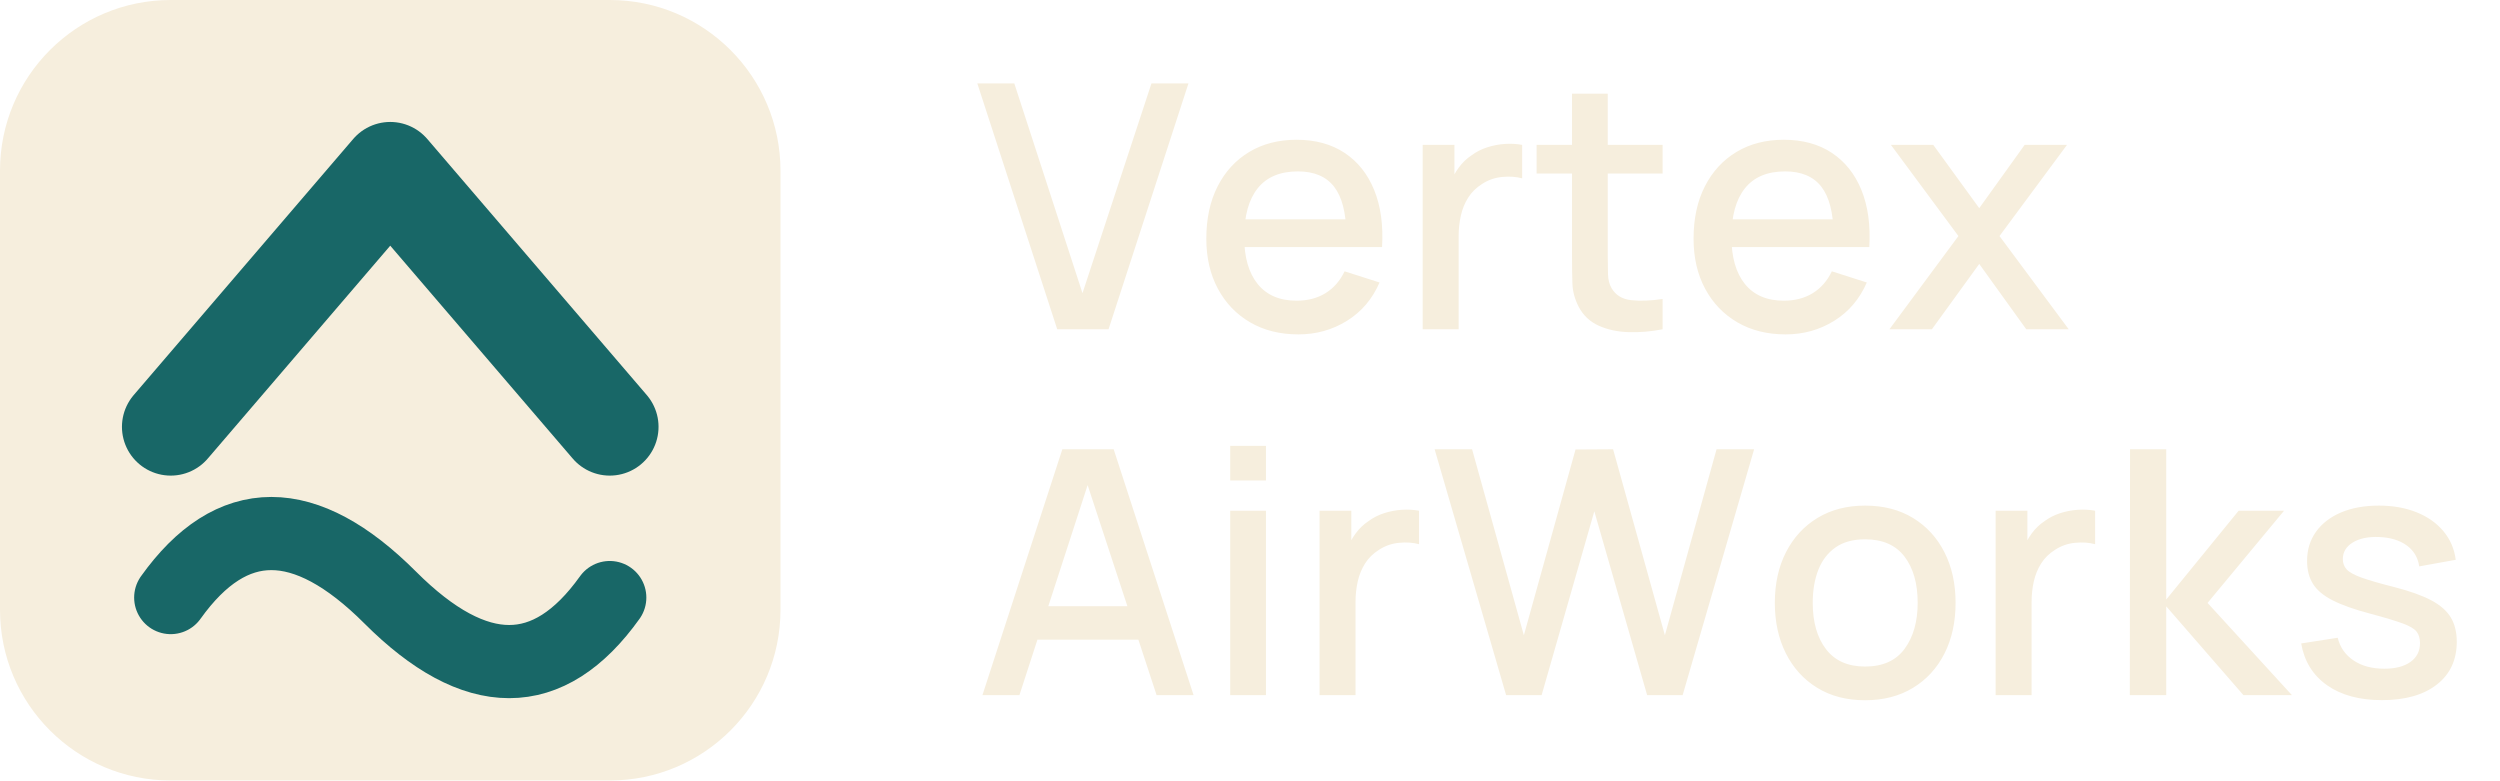
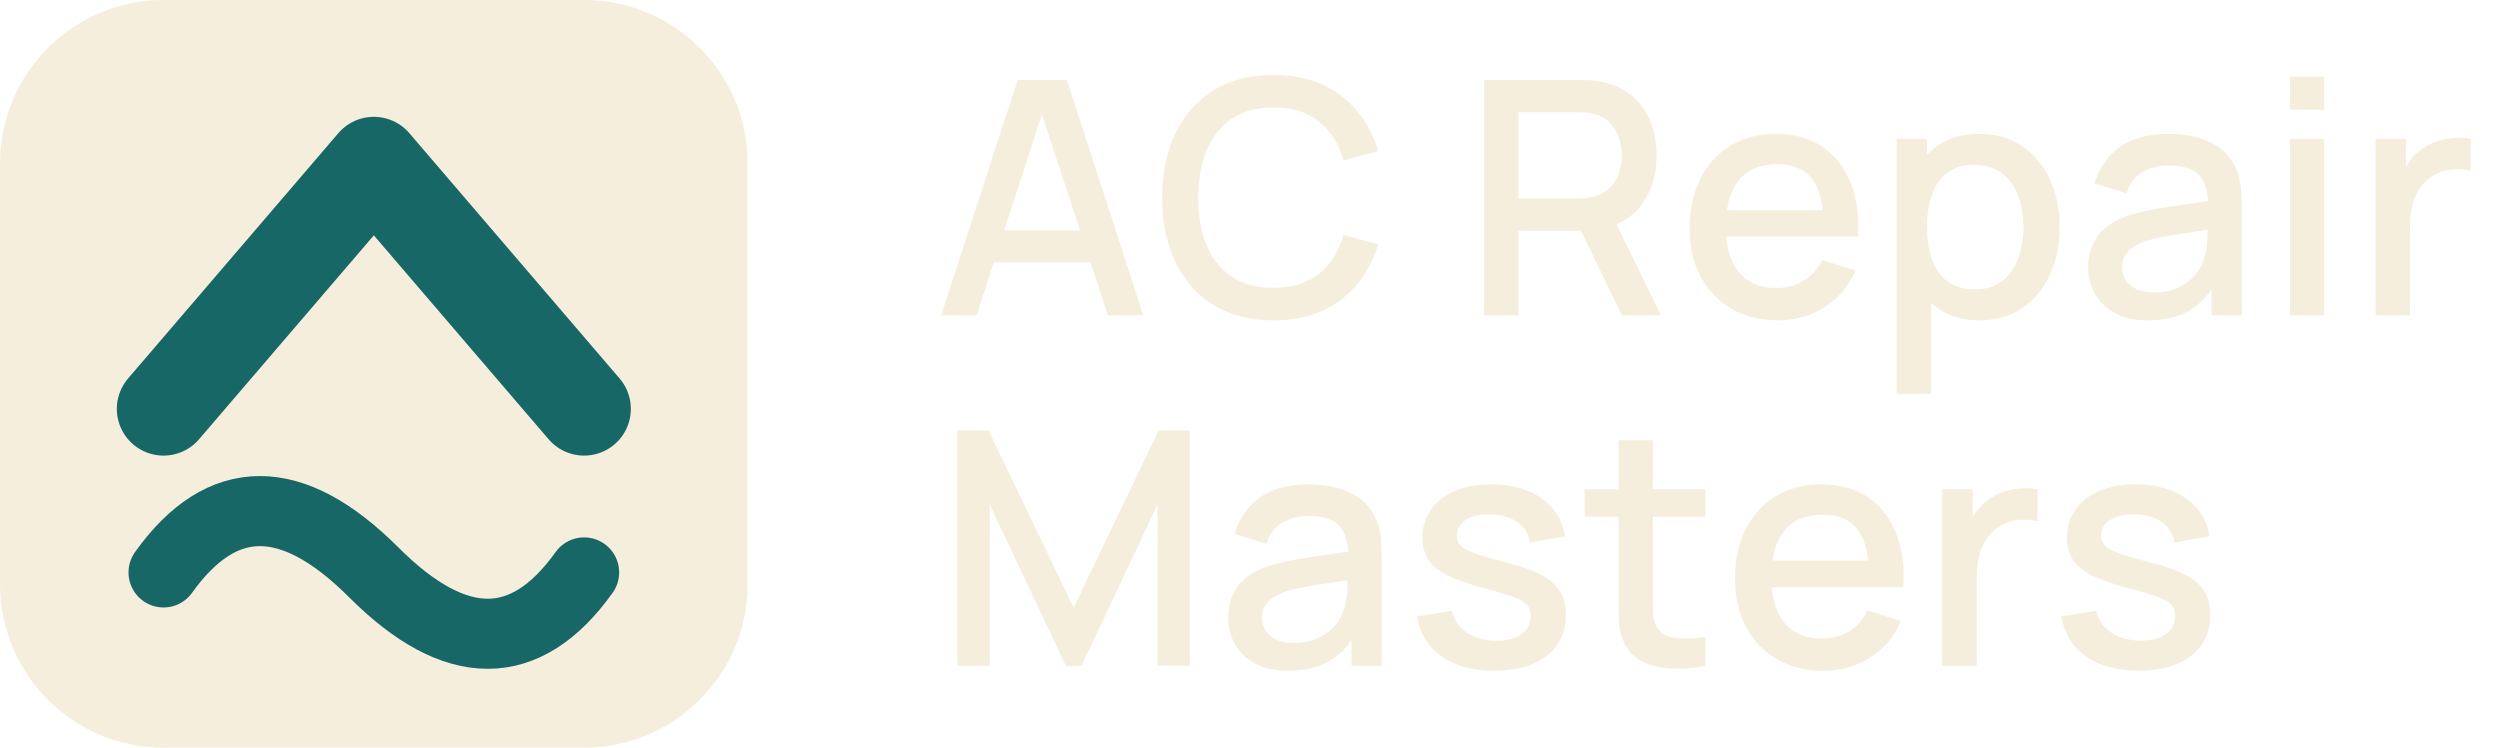
- <svg xmlns="http://www.w3.org/2000/svg" viewBox="0 0 205 64" width="205" height="64" role="img" aria-labelledby="t">
+ <svg xmlns="http://www.w3.org/2000/svg" viewBox="0 0 214 64" width="214" height="64" role="img" aria-labelledby="t">
  <rect width="64" height="64" rx="14" fill="#f6eedd" />
  <path d="M14 35 L32 14 L50 35" fill="none" stroke="#186767" stroke-width="8" stroke-linecap="round" stroke-linejoin="round" />
  <path d="M14 49 C19 42 25 42 32 49 C39 56 45 56 50 49" fill="none" stroke="#186767" stroke-width="6" stroke-linecap="round" />
-   <path d="M86.692 27.0 80.14 6.84H83.173L88.764 24.041L94.42 6.84H97.453L90.901 27.0ZM106.469 27.42Q104.205 27.42 102.509 26.431Q100.813 25.441 99.865 23.673Q98.918 21.904 98.918 19.571Q98.918 17.093 99.849 15.273Q100.78 13.453 102.444 12.456Q104.107 11.46 106.319 11.46Q108.629 11.46 110.253 12.533Q111.877 13.607 112.682 15.581Q113.487 17.555 113.329 20.261H110.398V19.197Q110.37 16.57 109.397 15.312Q108.424 14.055 106.431 14.055Q104.238 14.055 103.132 15.438Q102.026 16.822 102.026 19.44Q102.026 21.927 103.132 23.292Q104.238 24.657 106.319 24.657Q107.691 24.657 108.695 24.037Q109.698 23.416 110.258 22.249L113.123 23.164Q112.246 25.189 110.454 26.305Q108.662 27.42 106.469 27.42ZM101.074 20.261V17.984H111.863V20.261ZM116.66 27.0V11.88H119.264V15.548L118.9 15.072Q119.175 14.344 119.623 13.737Q120.071 13.131 120.664 12.739Q121.233 12.314 121.945 12.083Q122.657 11.852 123.399 11.803Q124.141 11.754 124.817 11.88V14.624Q124.085 14.423 123.179 14.51Q122.274 14.596 121.523 15.091Q120.809 15.543 120.391 16.206Q119.973 16.869 119.791 17.674Q119.609 18.479 119.609 19.365V27.0ZM136.334 27.0Q134.911 27.28 133.539 27.236Q132.167 27.191 131.089 26.704Q130.011 26.216 129.455 25.161Q128.97 24.223 128.937 23.255Q128.905 22.287 128.905 21.055V7.68H131.835V20.905Q131.835 21.82 131.856 22.492Q131.877 23.164 132.143 23.621Q132.647 24.489 133.749 24.613Q134.85 24.737 136.334 24.517ZM126.002 14.232V11.88H136.334V14.232ZM146.423 27.42Q144.159 27.42 142.463 26.431Q140.767 25.441 139.819 23.673Q138.872 21.904 138.872 19.571Q138.872 17.093 139.803 15.273Q140.734 13.453 142.398 12.456Q144.061 11.46 146.273 11.46Q148.583 11.46 150.207 12.533Q151.831 13.607 152.636 15.581Q153.441 17.555 153.283 20.261H150.352V19.197Q150.324 16.57 149.351 15.312Q148.378 14.055 146.385 14.055Q144.192 14.055 143.086 15.438Q141.98 16.822 141.98 19.44Q141.98 21.927 143.086 23.292Q144.192 24.657 146.273 24.657Q147.645 24.657 148.649 24.037Q149.652 23.416 150.212 22.249L153.077 23.164Q152.2 25.189 150.408 26.305Q148.616 27.42 146.423 27.42ZM141.028 20.261V17.984H151.817V20.261ZM154.934 27.0 160.59 19.356 155.055 11.88H158.527L162.298 17.069L166.022 11.88H169.494L163.959 19.356L169.634 27.0H166.153L162.298 21.643L158.415 27.0Z" fill="#f6eedd" />
-   <path d="M80.56 57.0 87.112 36.84H91.321L97.873 57.0H94.84L88.801 38.604H89.567L83.593 57.0ZM83.957 52.455V49.711H94.485V52.455ZM100.878 39.397V36.56H103.809V39.397ZM100.878 57.0V41.88H103.809V57.0ZM108.204 57.0V41.88H110.808V45.548L110.444 45.072Q110.719 44.344 111.167 43.737Q111.615 43.131 112.208 42.739Q112.777 42.314 113.489 42.083Q114.201 41.852 114.943 41.803Q115.685 41.754 116.361 41.88V44.624Q115.629 44.423 114.723 44.51Q113.818 44.596 113.067 45.091Q112.353 45.543 111.935 46.206Q111.517 46.869 111.335 47.674Q111.153 48.479 111.153 49.365V57.0ZM123.501 57.0 117.639 36.84H120.71L124.957 52.091L129.194 36.859L132.274 36.84L136.521 52.091L140.758 36.84H143.838L137.977 57.0H135.065L130.734 41.927L126.413 57.0ZM152.937 57.42Q150.669 57.42 149.008 56.398Q147.347 55.376 146.441 53.575Q145.536 51.773 145.536 49.431Q145.536 47.06 146.46 45.263Q147.384 43.467 149.048 42.463Q150.711 41.46 152.937 41.46Q155.21 41.46 156.876 42.48Q158.542 43.499 159.45 45.296Q160.357 47.093 160.357 49.431Q160.357 51.797 159.443 53.596Q158.528 55.395 156.86 56.407Q155.191 57.42 152.937 57.42ZM152.937 54.657Q155.112 54.657 156.181 53.199Q157.249 51.741 157.249 49.431Q157.249 47.055 156.169 45.639Q155.089 44.223 152.937 44.223Q151.467 44.223 150.518 44.885Q149.568 45.548 149.106 46.719Q148.644 47.891 148.644 49.431Q148.644 51.811 149.734 53.234Q150.823 54.657 152.937 54.657ZM163.642 57.0V41.88H166.246V45.548L165.882 45.072Q166.157 44.344 166.605 43.737Q167.053 43.131 167.646 42.739Q168.215 42.314 168.927 42.083Q169.639 41.852 170.381 41.803Q171.123 41.754 171.799 41.88V44.624Q171.067 44.423 170.161 44.51Q169.256 44.596 168.505 45.091Q167.791 45.543 167.373 46.206Q166.955 46.869 166.773 47.674Q166.591 48.479 166.591 49.365V57.0ZM174.645 57.0 174.664 36.84H177.632V49.16L183.568 41.88H187.292L181.02 49.44L187.936 57.0H183.96L177.632 49.72V57.0ZM195.313 57.411Q192.555 57.411 190.819 56.19Q189.083 54.97 188.696 52.763L191.692 52.296Q191.977 53.472 192.987 54.153Q193.997 54.835 195.509 54.835Q196.886 54.835 197.663 54.275Q198.44 53.715 198.44 52.735Q198.44 52.161 198.169 51.804Q197.899 51.447 197.028 51.125Q196.158 50.803 194.38 50.327Q192.429 49.813 191.293 49.237Q190.157 48.661 189.669 47.884Q189.181 47.107 189.181 45.996Q189.181 44.624 189.914 43.602Q190.647 42.58 191.967 42.02Q193.288 41.46 195.061 41.46Q196.802 41.46 198.162 42.008Q199.523 42.557 200.36 43.558Q201.198 44.559 201.371 45.903L198.375 46.444Q198.221 45.357 197.35 44.724Q196.48 44.092 195.089 44.036Q193.759 43.98 192.936 44.479Q192.112 44.979 192.112 45.847Q192.112 46.346 192.429 46.694Q192.747 47.041 193.657 47.368Q194.567 47.695 196.34 48.143Q198.244 48.633 199.362 49.225Q200.479 49.818 200.967 50.635Q201.455 51.451 201.455 52.623Q201.455 54.858 199.821 56.134Q198.188 57.411 195.313 57.411Z" fill="#f6eedd" />
+   <path d="M80.56 27.0 87.112 6.84H91.321L97.873 27.0H94.84L88.801 8.604H89.567L83.593 27.0ZM83.957 22.455V19.711H94.485V22.455ZM109.007 27.42Q105.988 27.42 103.858 26.095Q101.727 24.769 100.603 22.403Q99.478 20.037 99.478 16.92Q99.478 13.803 100.603 11.437Q101.727 9.071 103.858 7.745Q105.988 6.42 109.007 6.42Q112.498 6.42 114.789 8.182Q117.081 9.943 117.977 12.925L115.009 13.728Q114.411 11.614 112.911 10.408Q111.411 9.201 109.007 9.201Q106.865 9.201 105.44 10.167Q104.014 11.133 103.295 12.872Q102.577 14.61 102.567 16.92Q102.558 19.23 103.277 20.966Q103.995 22.702 105.43 23.67Q106.865 24.639 109.007 24.639Q111.411 24.639 112.911 23.425Q114.411 22.212 115.009 20.112L117.977 20.915Q117.081 23.897 114.789 25.658Q112.498 27.42 109.007 27.42ZM127.052 27.0V6.84H135.2Q135.494 6.84 135.928 6.861Q136.362 6.882 136.749 6.952Q138.439 7.213 139.566 8.098Q140.693 8.982 141.25 10.324Q141.808 11.665 141.808 13.299Q141.808 15.707 140.576 17.447Q139.344 19.188 136.88 19.617L135.685 19.757H129.983V27.0ZM138.84 27.0 134.864 18.796 137.813 18.04 142.181 27.0ZM129.983 16.995H135.088Q135.363 16.995 135.706 16.967Q136.049 16.939 136.357 16.864Q137.258 16.649 137.802 16.085Q138.345 15.52 138.588 14.78Q138.831 14.041 138.831 13.299Q138.831 12.557 138.588 11.817Q138.345 11.077 137.802 10.513Q137.258 9.948 136.357 9.733Q136.049 9.654 135.706 9.628Q135.363 9.603 135.088 9.603H129.983ZM152.177 27.42Q149.913 27.42 148.217 26.431Q146.521 25.441 145.573 23.673Q144.626 21.904 144.626 19.571Q144.626 17.093 145.557 15.273Q146.488 13.453 148.152 12.456Q149.815 11.46 152.027 11.46Q154.337 11.46 155.961 12.533Q157.585 13.607 158.39 15.581Q159.195 17.555 159.037 20.261H156.106V19.197Q156.078 16.57 155.105 15.312Q154.132 14.055 152.139 14.055Q149.946 14.055 148.84 15.438Q147.734 16.822 147.734 19.44Q147.734 21.927 148.84 23.292Q149.946 24.657 152.027 24.657Q153.399 24.657 154.403 24.037Q155.406 23.416 155.966 22.249L158.831 23.164Q157.954 25.189 156.162 26.305Q154.37 27.42 152.177 27.42ZM146.782 20.261V17.984H157.571V20.261ZM169.471 27.42Q167.301 27.42 165.826 26.365Q164.351 25.311 163.598 23.502Q162.844 21.694 162.844 19.431Q162.844 17.153 163.595 15.35Q164.347 13.546 165.81 12.503Q167.273 11.46 169.415 11.46Q171.538 11.46 173.085 12.503Q174.632 13.546 175.472 15.347Q176.312 17.149 176.312 19.431Q176.312 21.699 175.477 23.507Q174.641 25.315 173.108 26.368Q171.575 27.42 169.471 27.42ZM162.349 33.72V11.88H164.953V22.753H165.299V33.72ZM169.06 24.769Q170.465 24.769 171.382 24.06Q172.299 23.351 172.751 22.14Q173.204 20.929 173.204 19.431Q173.204 17.947 172.749 16.74Q172.294 15.534 171.356 14.822Q170.418 14.111 168.967 14.111Q167.585 14.111 166.696 14.783Q165.807 15.455 165.38 16.656Q164.953 17.858 164.953 19.431Q164.953 20.994 165.378 22.2Q165.803 23.407 166.71 24.088Q167.618 24.769 169.06 24.769ZM183.857 27.42Q182.187 27.42 181.048 26.799Q179.909 26.179 179.331 25.147Q178.752 24.116 178.752 22.884Q178.752 21.741 179.16 20.87Q179.569 20 180.362 19.389Q181.155 18.777 182.327 18.404Q183.325 18.11 184.602 17.884Q185.878 17.657 187.283 17.466Q188.687 17.275 190.073 17.069L189.019 17.667Q189.042 15.879 188.265 15.023Q187.488 14.167 185.603 14.167Q184.408 14.167 183.416 14.72Q182.425 15.273 182.028 16.547L179.303 15.707Q179.853 13.756 181.428 12.608Q183.003 11.46 185.621 11.46Q187.656 11.46 189.159 12.155Q190.661 12.851 191.361 14.344Q191.725 15.091 191.809 15.917Q191.893 16.743 191.893 17.685V27.0H189.308V23.547L189.812 23.985Q188.874 25.721 187.423 26.571Q185.971 27.42 183.857 27.42ZM184.38 25.031Q185.626 25.031 186.524 24.587Q187.423 24.144 187.966 23.456Q188.51 22.767 188.683 22.035Q188.916 21.363 188.949 20.518Q188.981 19.673 188.981 19.179L189.933 19.524Q188.557 19.734 187.42 19.9Q186.284 20.065 185.369 20.231Q184.455 20.397 183.736 20.616Q183.134 20.821 182.663 21.115Q182.191 21.409 181.918 21.834Q181.645 22.259 181.645 22.856Q181.645 23.444 181.939 23.939Q182.233 24.433 182.838 24.732Q183.442 25.031 184.38 25.031ZM196.018 9.397V6.56H198.949V9.397ZM196.018 27.0V11.88H198.949V27.0ZM203.344 27.0V11.88H205.948V15.548L205.584 15.072Q205.859 14.344 206.307 13.737Q206.755 13.131 207.348 12.739Q207.917 12.314 208.629 12.083Q209.341 11.852 210.083 11.803Q210.825 11.754 211.501 11.88V14.624Q210.769 14.423 209.863 14.51Q208.958 14.596 208.207 15.091Q207.493 15.543 207.075 16.206Q206.657 16.869 206.475 17.674Q206.293 18.479 206.293 19.365V27.0Z" fill="#f6eedd" />
+   <path d="M81.96 57.0V36.84H84.611L91.909 52.007L99.18 36.84H101.849V56.991H99.087V43.196L92.572 57.0H91.237L84.723 43.196V57.0ZM110.239 57.42Q108.569 57.42 107.43 56.799Q106.291 56.179 105.713 55.147Q105.134 54.116 105.134 52.884Q105.134 51.741 105.542 50.87Q105.951 50 106.744 49.389Q107.537 48.777 108.709 48.404Q109.707 48.11 110.984 47.884Q112.26 47.657 113.665 47.466Q115.069 47.275 116.455 47.069L115.401 47.667Q115.424 45.879 114.647 45.023Q113.87 44.167 111.985 44.167Q110.79 44.167 109.798 44.72Q108.807 45.273 108.41 46.547L105.685 45.707Q106.235 43.756 107.81 42.608Q109.385 41.46 112.003 41.46Q114.038 41.46 115.541 42.155Q117.043 42.851 117.743 44.344Q118.107 45.091 118.191 45.917Q118.275 46.743 118.275 47.685V57.0H115.69V53.547L116.194 53.985Q115.256 55.721 113.805 56.571Q112.353 57.42 110.239 57.42ZM110.762 55.031Q112.008 55.031 112.906 54.587Q113.805 54.144 114.348 53.456Q114.892 52.767 115.065 52.035Q115.298 51.363 115.331 50.518Q115.363 49.673 115.363 49.179L116.315 49.524Q114.939 49.734 113.802 49.9Q112.666 50.065 111.751 50.231Q110.837 50.397 110.118 50.616Q109.516 50.821 109.045 51.115Q108.573 51.409 108.3 51.834Q108.027 52.259 108.027 52.856Q108.027 53.444 108.321 53.939Q108.615 54.433 109.22 54.732Q109.824 55.031 110.762 55.031ZM127.897 57.411Q125.139 57.411 123.403 56.19Q121.667 54.97 121.28 52.763L124.276 52.296Q124.561 53.472 125.571 54.153Q126.581 54.835 128.093 54.835Q129.47 54.835 130.247 54.275Q131.024 53.715 131.024 52.735Q131.024 52.161 130.753 51.804Q130.483 51.447 129.612 51.125Q128.742 50.803 126.964 50.327Q125.013 49.813 123.877 49.237Q122.741 48.661 122.253 47.884Q121.765 47.107 121.765 45.996Q121.765 44.624 122.498 43.602Q123.231 42.58 124.551 42.02Q125.872 41.46 127.645 41.46Q129.386 41.46 130.746 42.008Q132.107 42.557 132.944 43.558Q133.782 44.559 133.955 45.903L130.959 46.444Q130.805 45.357 129.934 44.724Q129.064 44.092 127.673 44.036Q126.343 43.98 125.52 44.479Q124.696 44.979 124.696 45.847Q124.696 46.346 125.013 46.694Q125.331 47.041 126.241 47.368Q127.151 47.695 128.924 48.143Q130.828 48.633 131.946 49.225Q133.063 49.818 133.551 50.635Q134.039 51.451 134.039 52.623Q134.039 54.858 132.405 56.134Q130.772 57.411 127.897 57.411ZM145.98 57.0Q144.557 57.28 143.185 57.236Q141.813 57.191 140.735 56.704Q139.657 56.216 139.101 55.161Q138.616 54.223 138.583 53.255Q138.551 52.287 138.551 51.055V37.68H141.481V50.905Q141.481 51.82 141.502 52.492Q141.523 53.164 141.789 53.621Q142.293 54.489 143.395 54.613Q144.496 54.737 145.98 54.517ZM135.648 44.232V41.88H145.98V44.232ZM156.069 57.42Q153.805 57.42 152.109 56.431Q150.413 55.441 149.465 53.673Q148.518 51.904 148.518 49.571Q148.518 47.093 149.449 45.273Q150.38 43.453 152.044 42.456Q153.707 41.46 155.919 41.46Q158.229 41.46 159.853 42.533Q161.477 43.607 162.282 45.581Q163.087 47.555 162.929 50.261H159.998V49.197Q159.97 46.57 158.997 45.312Q158.024 44.055 156.031 44.055Q153.838 44.055 152.732 45.438Q151.626 46.822 151.626 49.44Q151.626 51.927 152.732 53.292Q153.838 54.657 155.919 54.657Q157.291 54.657 158.295 54.037Q159.298 53.416 159.858 52.249L162.723 53.164Q161.846 55.189 160.054 56.305Q158.262 57.42 156.069 57.42ZM150.674 50.261V47.984H161.463V50.261ZM166.26 57.0V41.88H168.864V45.548L168.5 45.072Q168.775 44.344 169.223 43.737Q169.671 43.131 170.264 42.739Q170.833 42.314 171.545 42.083Q172.257 41.852 172.999 41.803Q173.741 41.754 174.417 41.88V44.624Q173.685 44.423 172.779 44.51Q171.874 44.596 171.123 45.091Q170.409 45.543 169.991 46.206Q169.573 46.869 169.391 47.674Q169.209 48.479 169.209 49.365V57.0ZM183.059 57.411Q180.301 57.411 178.565 56.19Q176.829 54.97 176.442 52.763L179.438 52.296Q179.723 53.472 180.733 54.153Q181.743 54.835 183.255 54.835Q184.632 54.835 185.409 54.275Q186.186 53.715 186.186 52.735Q186.186 52.161 185.915 51.804Q185.645 51.447 184.774 51.125Q183.904 50.803 182.126 50.327Q180.175 49.813 179.039 49.237Q177.903 48.661 177.415 47.884Q176.927 47.107 176.927 45.996Q176.927 44.624 177.66 43.602Q178.393 42.58 179.713 42.02Q181.034 41.46 182.807 41.46Q184.548 41.46 185.908 42.008Q187.269 42.557 188.106 43.558Q188.944 44.559 189.117 45.903L186.121 46.444Q185.967 45.357 185.096 44.724Q184.226 44.092 182.835 44.036Q181.505 43.98 180.682 44.479Q179.858 44.979 179.858 45.847Q179.858 46.346 180.175 46.694Q180.493 47.041 181.403 47.368Q182.313 47.695 184.086 48.143Q185.99 48.633 187.108 49.225Q188.225 49.818 188.713 50.635Q189.201 51.451 189.201 52.623Q189.201 54.858 187.567 56.134Q185.934 57.411 183.059 57.411Z" fill="#f6eedd" />
</svg>
